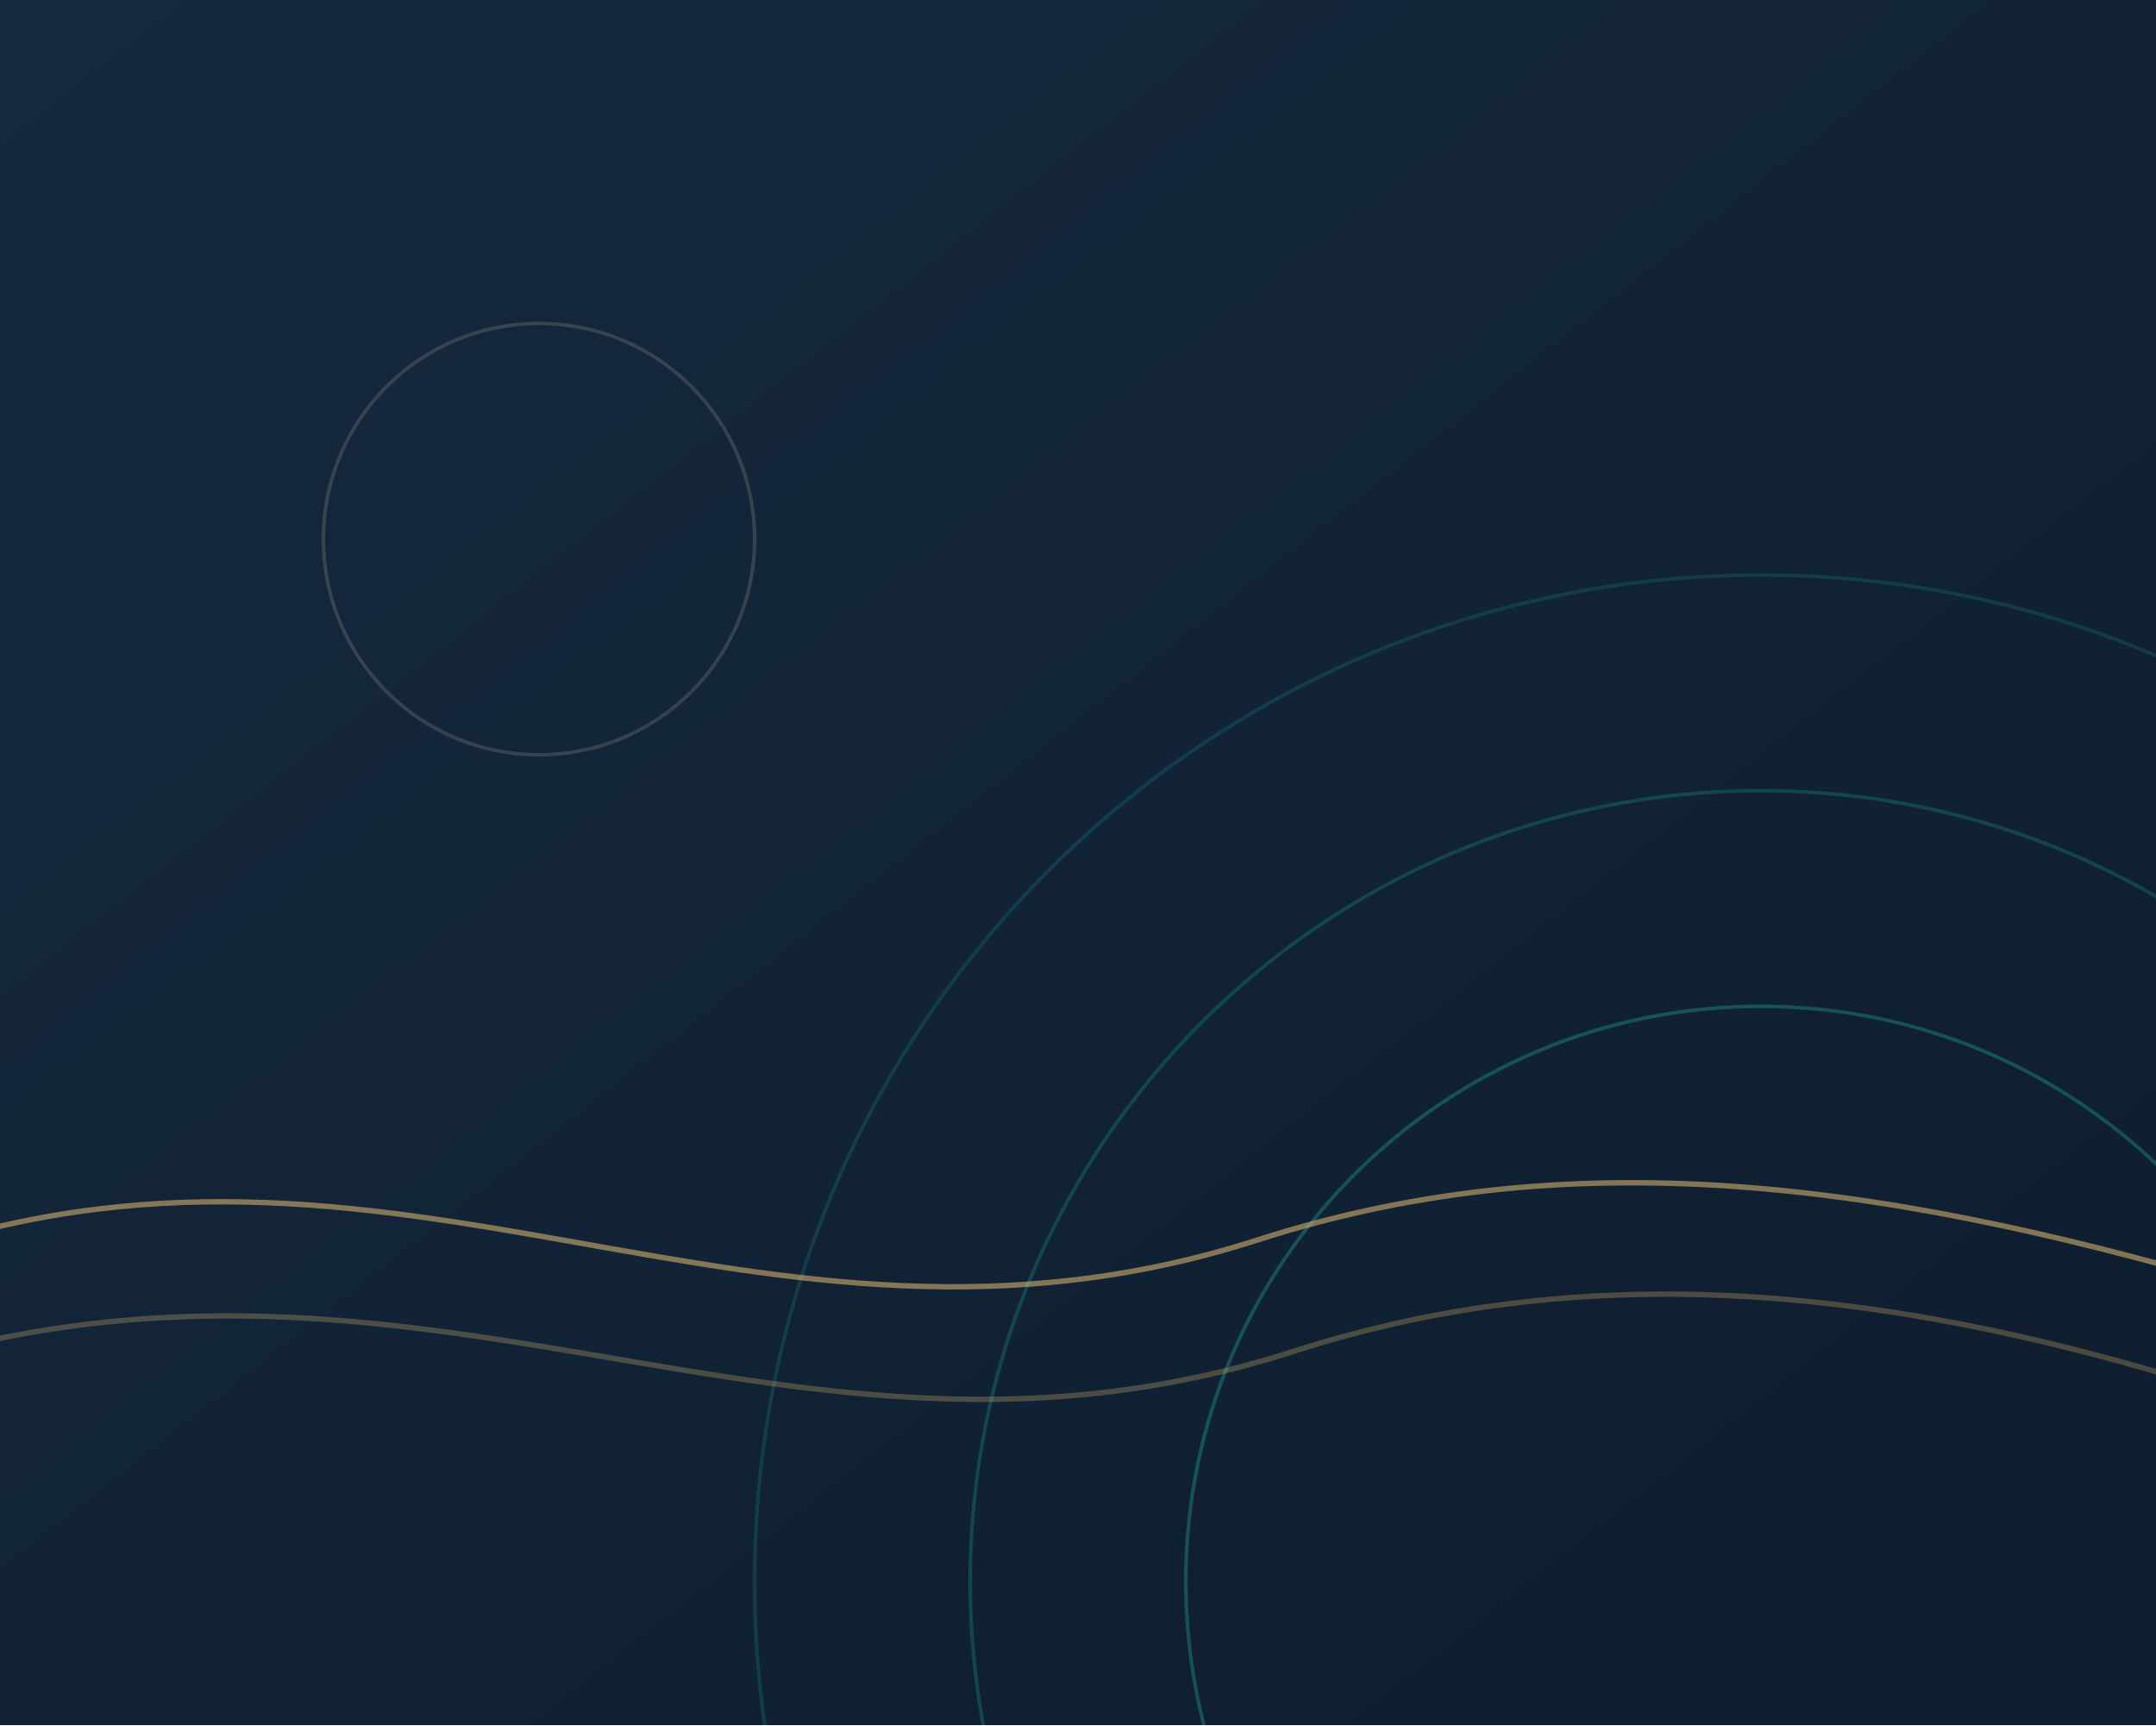
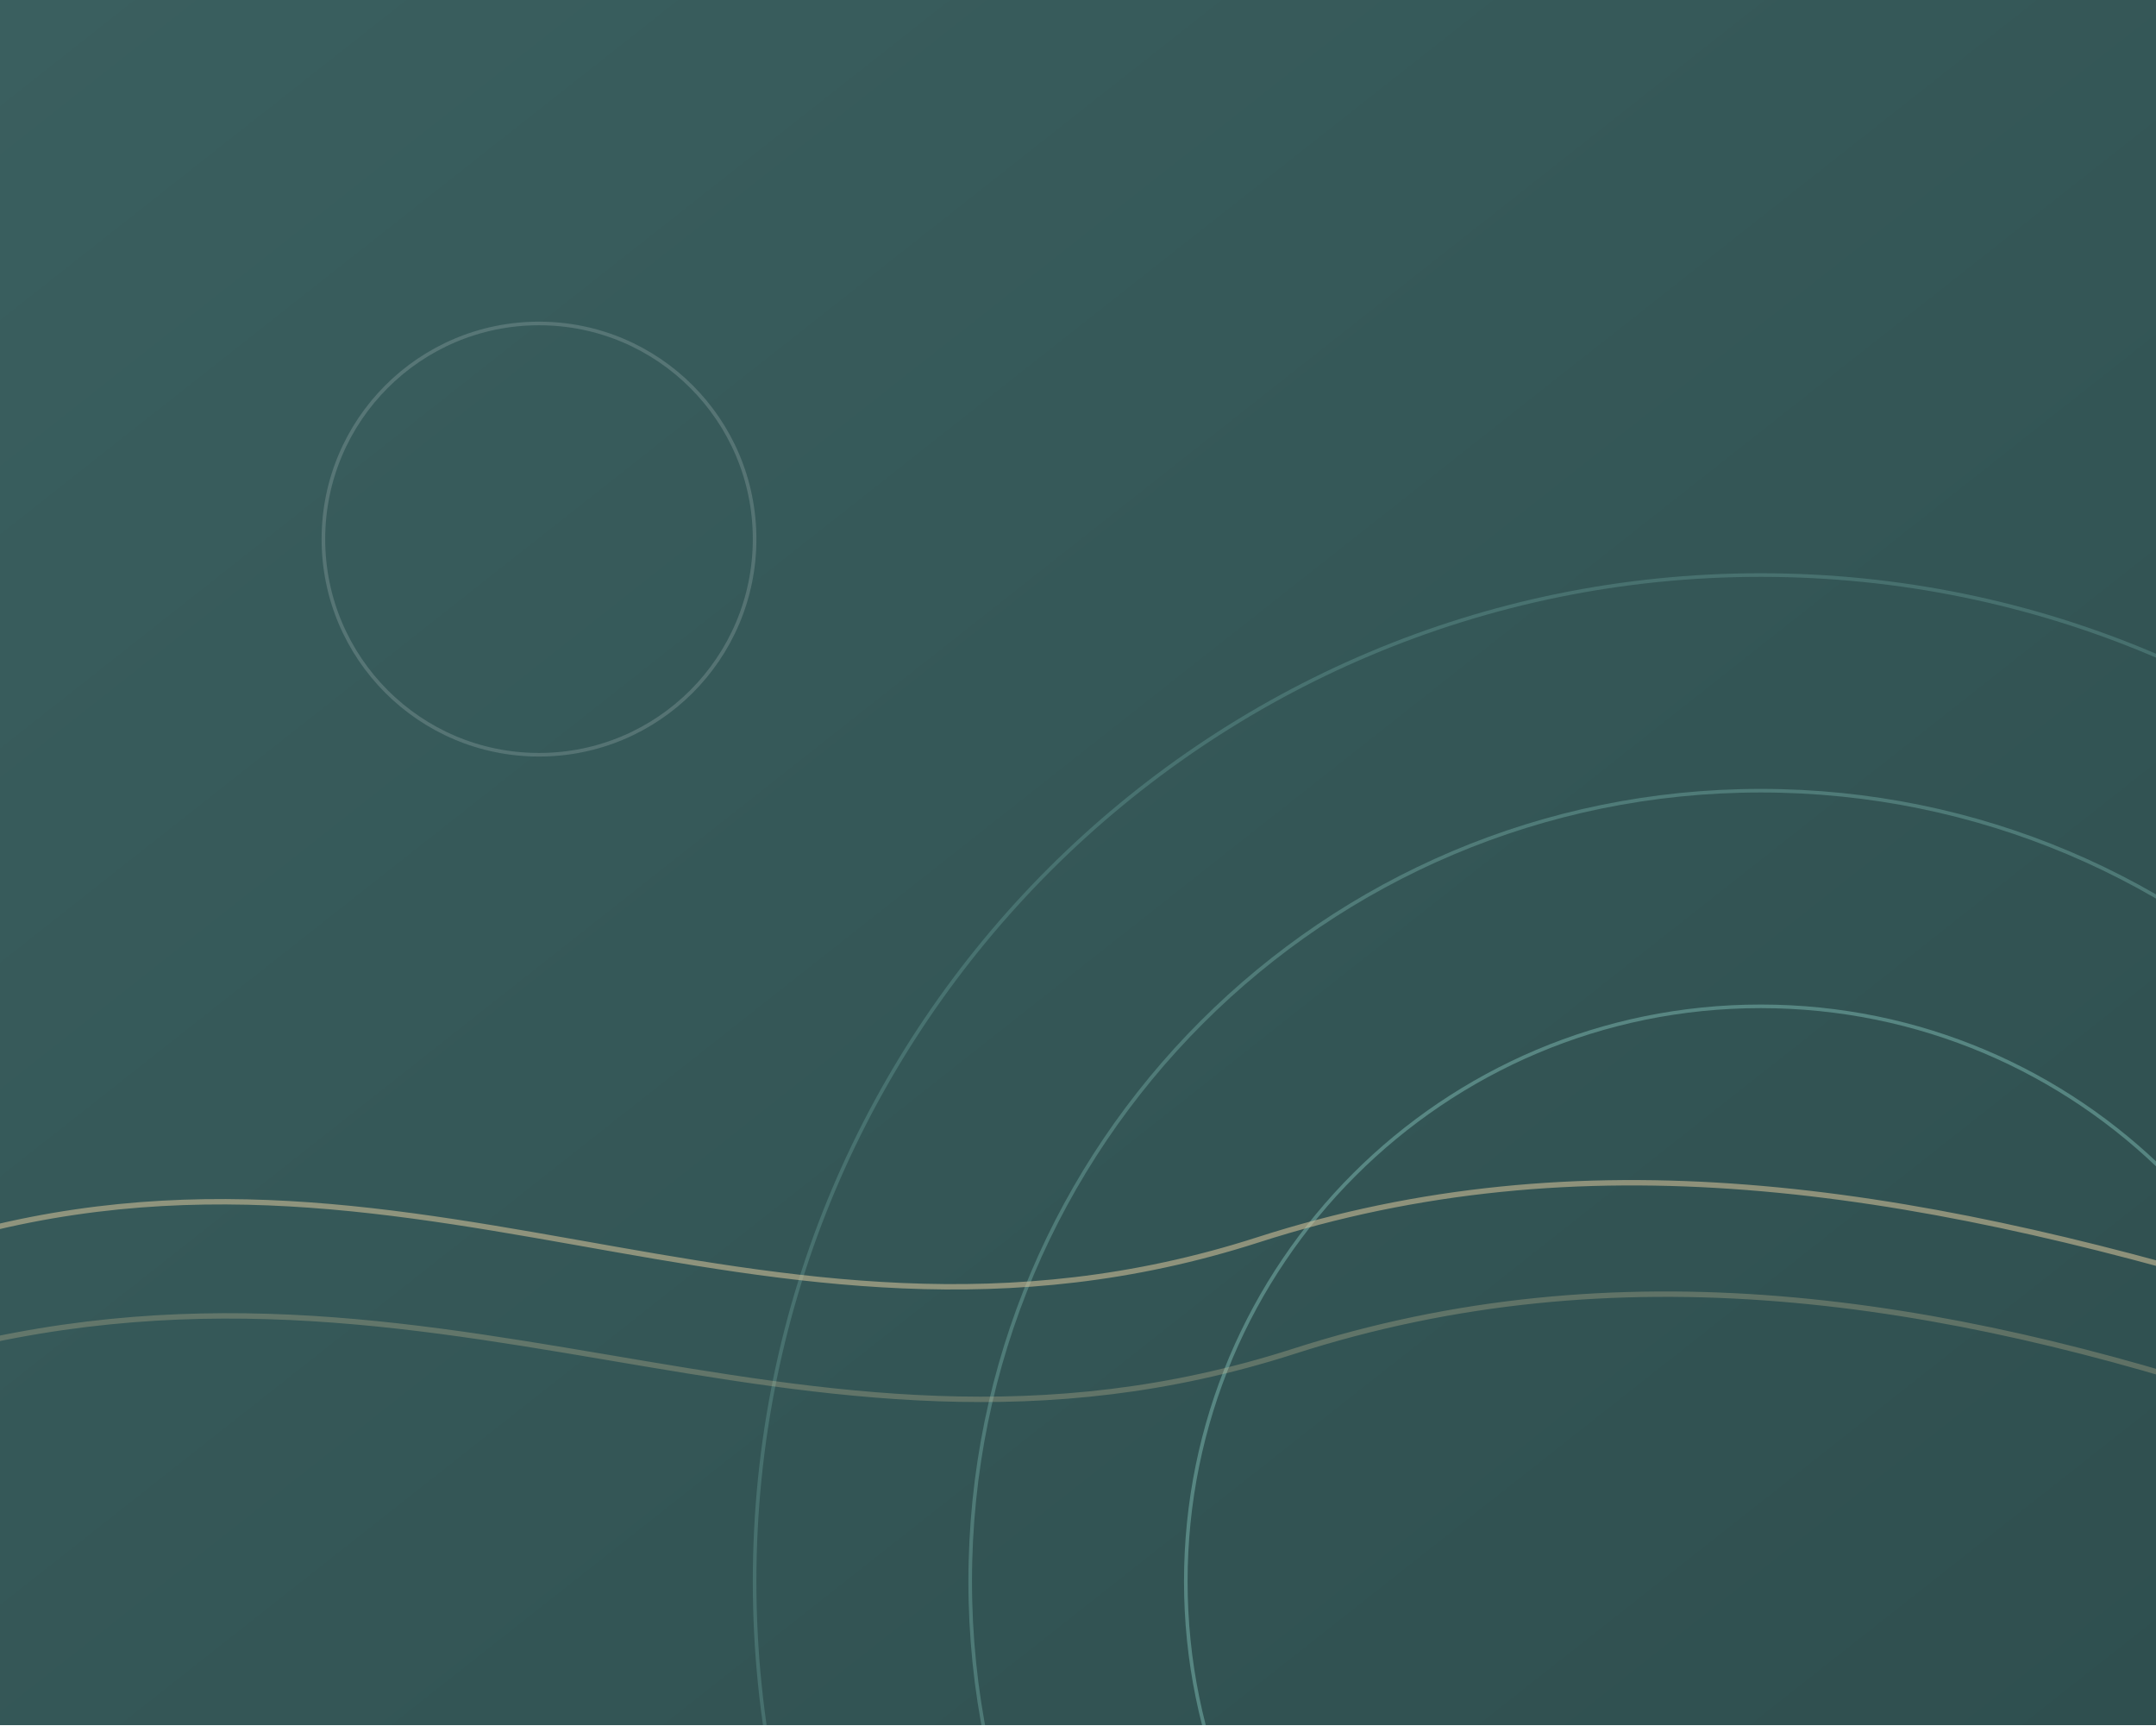
<svg xmlns="http://www.w3.org/2000/svg" viewBox="0 0 1200 960" width="1200" height="960" role="presentation">
  <defs>
    <linearGradient id="g" x1="0" y1="0" x2="1" y2="1">
-       <stop offset="0" stop-color="#16293F" />
-       <stop offset="1" stop-color="#0E1D2E" />
+       <stop offset="0" stop-color="#3A5F5F" />
+       <stop offset="1" stop-color="#2F4F4F" />
    </linearGradient>
    <clipPath id="c">
      <rect width="1200" height="960" />
    </clipPath>
  </defs>
  <rect width="1200" height="960" fill="url(#g)" />
  <g clip-path="url(#c)" fill="none" stroke-linecap="round">
-     <circle cx="980" cy="880" r="560" stroke="#1E9C92" stroke-opacity="0.22" stroke-width="2" />
-     <circle cx="980" cy="880" r="440" stroke="#1E9C92" stroke-opacity="0.30" stroke-width="2" />
-     <circle cx="980" cy="880" r="320" stroke="#1E9C92" stroke-opacity="0.40" stroke-width="2" />
-     <path d="M-60 700 C 220 600 420 780 700 690 C 880 632 1060 660 1260 720" stroke="#E2BB70" stroke-opacity="0.55" stroke-width="3" />
-     <path d="M-60 760 C 240 668 440 842 720 752 C 900 694 1080 722 1260 782" stroke="#E2BB70" stroke-opacity="0.28" stroke-width="3" />
-     <circle cx="300" cy="300" r="120" stroke="#B9AC9C" stroke-opacity="0.22" stroke-width="2" />
+     <circle cx="980" cy="880" r="560" stroke="#8FD3C8" stroke-opacity="0.22" stroke-width="2" />
+     <circle cx="980" cy="880" r="440" stroke="#8FD3C8" stroke-opacity="0.30" stroke-width="2" />
+     <circle cx="980" cy="880" r="320" stroke="#8FD3C8" stroke-opacity="0.40" stroke-width="2" />
+     <path d="M-60 700 C 220 600 420 780 700 690 C 880 632 1060 660 1260 720" stroke="#D8C49A" stroke-opacity="0.55" stroke-width="3" />
+     <path d="M-60 760 C 240 668 440 842 720 752 C 900 694 1080 722 1260 782" stroke="#D8C49A" stroke-opacity="0.28" stroke-width="3" />
+     <circle cx="300" cy="300" r="120" stroke="#C4D2D2" stroke-opacity="0.22" stroke-width="2" />
  </g>
</svg>
